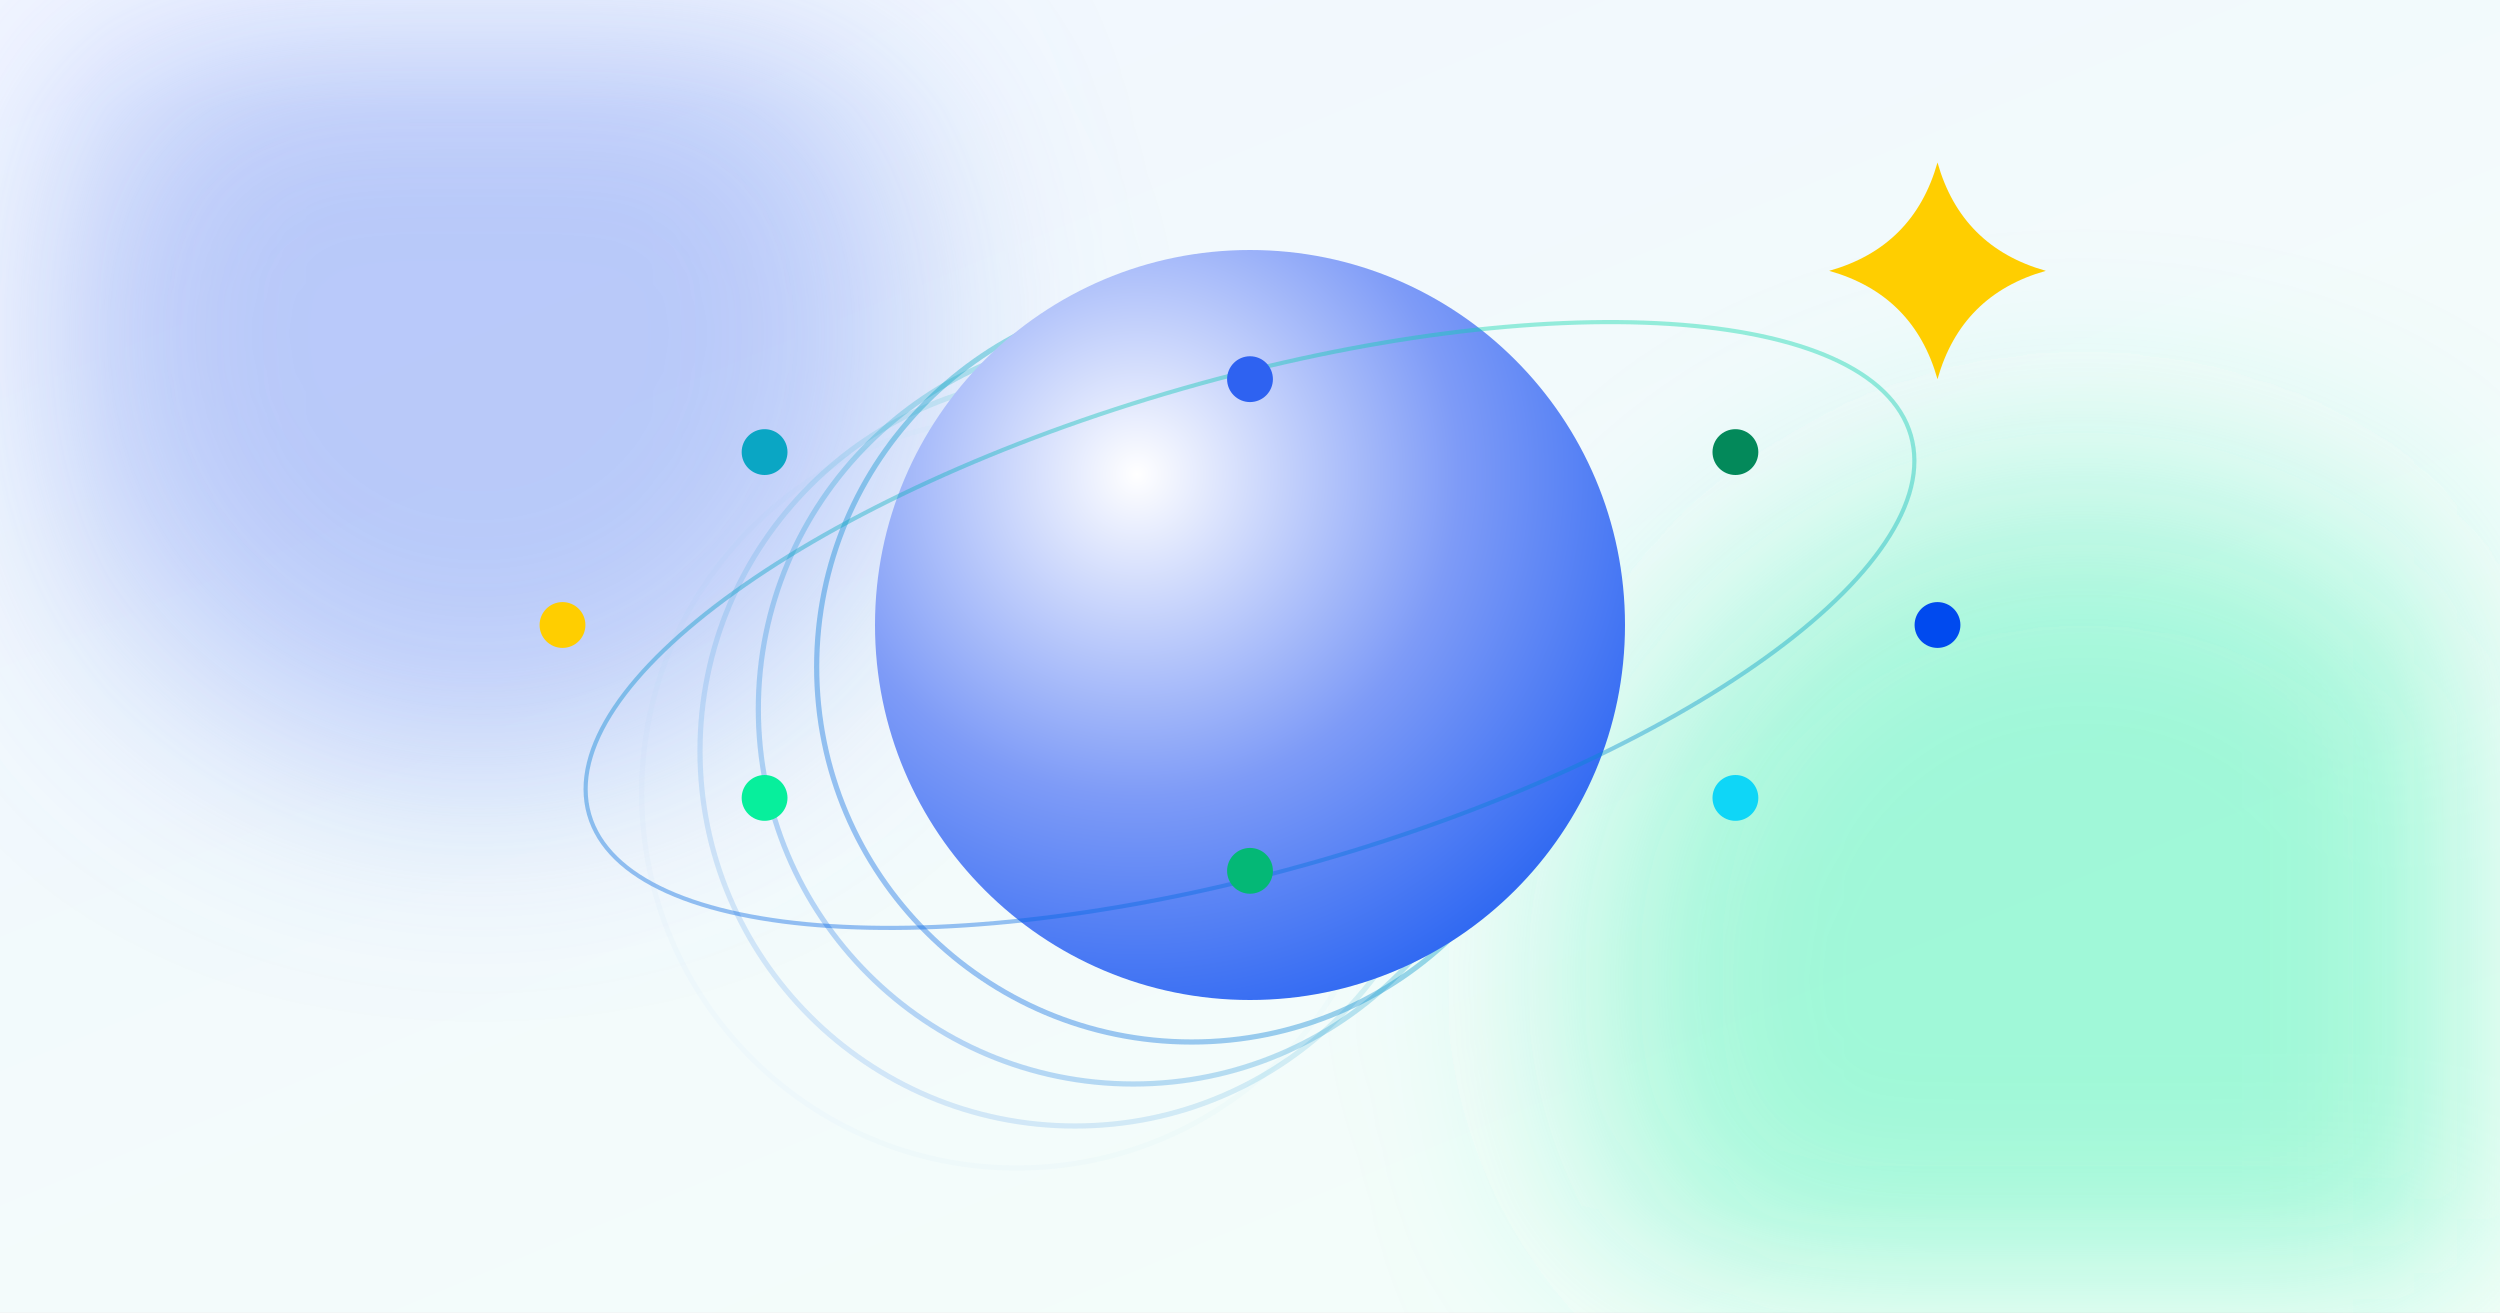
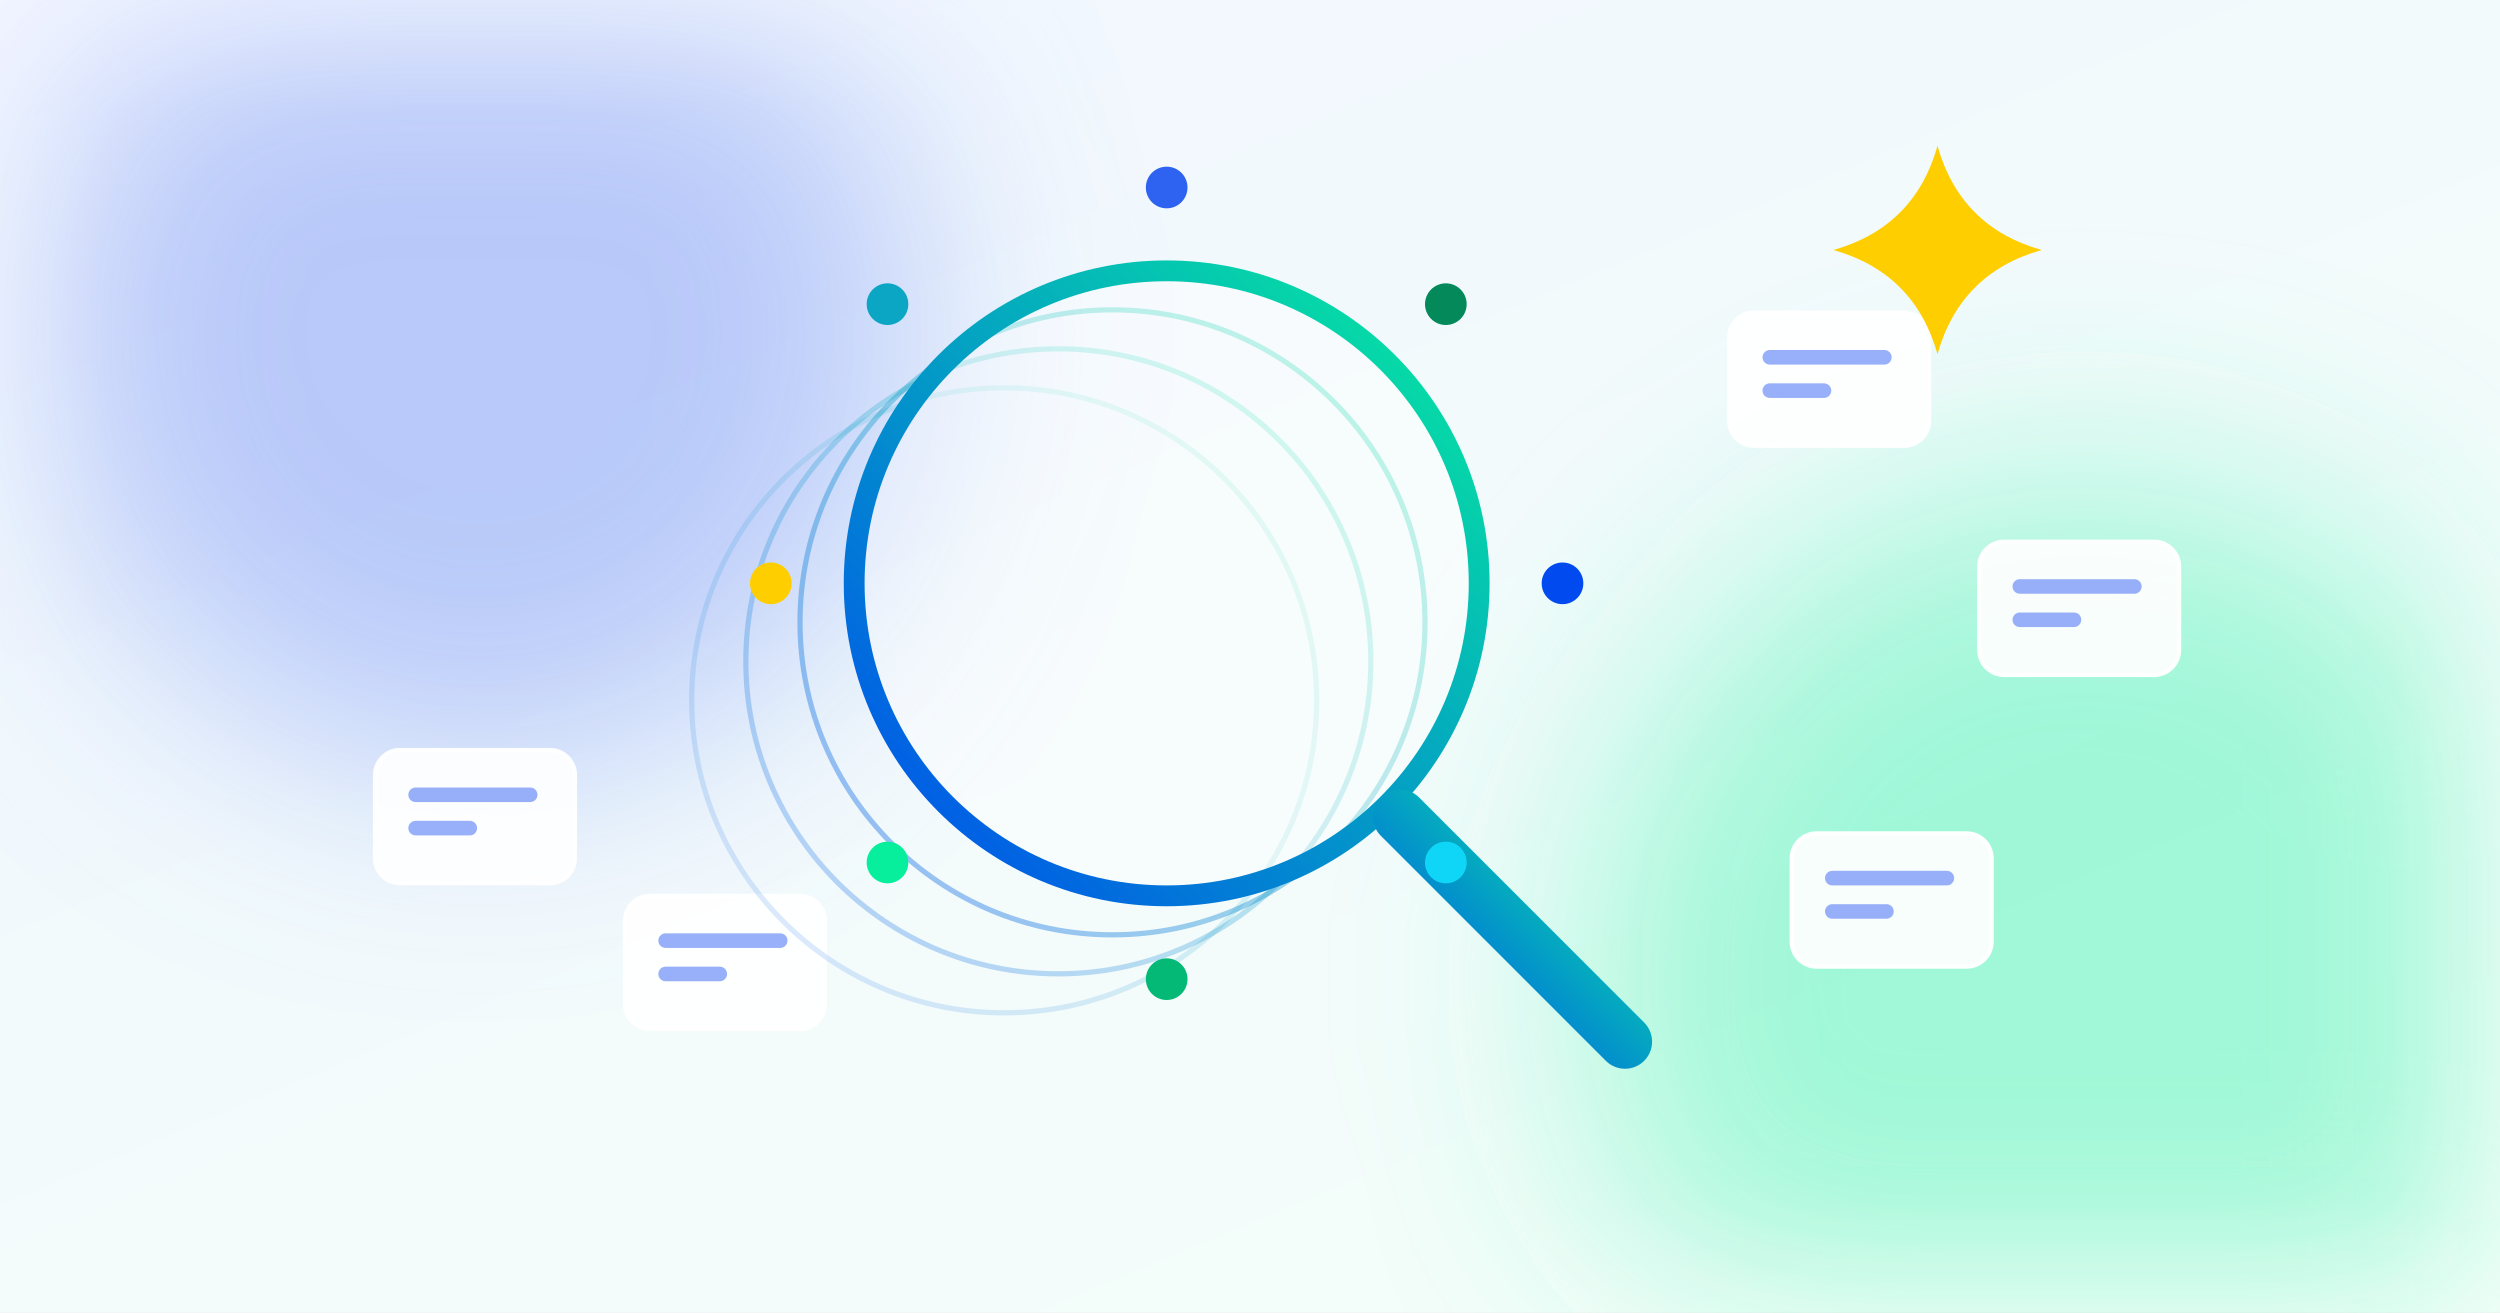
<svg xmlns="http://www.w3.org/2000/svg" viewBox="0 0 1200 630" font-family="Arial, Helvetica, sans-serif">
  <defs>
    <linearGradient id="bg" x1="0" y1="0" x2="0.8" y2="1">
      <stop offset="0" stop-color="#F2F6FF" />
      <stop offset="1" stop-color="#F3FEF9" />
    </linearGradient>
    <linearGradient id="brand" x1="0" y1="1" x2="1" y2="0">
      <stop offset="0" stop-color="#004aef" />
      <stop offset="1" stop-color="#07ef9c" />
    </linearGradient>
    <linearGradient id="brandSoft" x1="0" y1="1" x2="1" y2="0">
      <stop offset="0" stop-color="#7E9BF7" />
      <stop offset="1" stop-color="#86F7CC" />
    </linearGradient>
    <filter id="soft" x="-60%" y="-60%" width="220%" height="220%">
      <feGaussianBlur stdDeviation="55" />
    </filter>
-     <radialGradient id="mseAll" cx="0.35" cy="0.3" r="0.95">
-       <stop offset="0" stop-color="#FFFFFF" />
-       <stop offset="0.45" stop-color="#7E9BF7" />
-       <stop offset="1" stop-color="#004aef" />
-     </radialGradient>
    <style>
      .drift1 { animation: d1 18s ease-in-out infinite alternate; }
      .drift2 { animation: d2 24s ease-in-out infinite alternate; }
      @keyframes d1 { to { transform: translate(22px, -16px); } }
      @keyframes d2 { to { transform: translate(-18px, 14px); } }
      .float { animation: fl 12s ease-in-out infinite alternate; }
      @keyframes fl { to { transform: translateY(-12px); } }
      .spin { animation: sp 60s linear infinite; }
      @keyframes sp { to { transform: rotate(360deg); } }
      .sparkle { animation: sk 6s ease-in-out infinite alternate; }
      @keyframes sk { from { transform: scale(0.94); } to { transform: scale(1.08); } }
      @media (prefers-reduced-motion: reduce) { * { animation: none !important; } }
</style>
  </defs>
  <rect width="1200" height="630" fill="url(#bg)" />
  <circle class="drift1" cx="230" cy="160" r="210" fill="#7E9BF7" fill-opacity="0.5" filter="url(#soft)" />
  <circle class="drift2" cx="1000" cy="470" r="240" fill="#3DF3B1" fill-opacity="0.45" filter="url(#soft)" />
-   <circle cx="488" cy="380.64" r="180" fill="none" stroke="url(#brand)" stroke-opacity="0.02" stroke-width="2.5" />
-   <circle cx="516" cy="360.48" r="180" fill="none" stroke="url(#brand)" stroke-opacity="0.14" stroke-width="2.5" />
-   <circle cx="544" cy="340.32" r="180" fill="none" stroke="url(#brand)" stroke-opacity="0.26" stroke-width="2.5" />
-   <circle cx="572" cy="320.16" r="180" fill="none" stroke="url(#brand)" stroke-opacity="0.38" stroke-width="2.5" />
-   <circle cx="600" cy="300" r="180" fill="url(#mseAll)" />
-   <g class="spin" style="transform-origin:600px 300px">
-     <ellipse cx="600" cy="300" rx="330" ry="118" fill="none" stroke="url(#brand)" stroke-opacity="0.4" stroke-width="2" transform="rotate(-16 600 300)" />
-     <circle cx="930" cy="300" r="11" fill="#004aef" />
-     <circle cx="833" cy="383" r="11" fill="#0fd6f7" />
-     <circle cx="600" cy="418" r="11" fill="#04B876" />
-     <circle cx="367" cy="383" r="11" fill="#07ef9c" />
-     <circle cx="270" cy="300" r="11" fill="#ffce00" />
-     <circle cx="367" cy="217" r="11" fill="#0AA6C4" />
-     <circle cx="600" cy="182" r="11" fill="#2E62F1" />
-     <circle cx="833" cy="217" r="11" fill="#03895A" />
+   <rect x="180" y="360" width="96" height="64" rx="12" fill="#FFFFFF" fill-opacity="0.92" stroke="#FFFFFF" stroke-opacity="0.95" stroke-width="2" />
+   <rect x="196" y="378" width="62" height="7" rx="3.5" fill="#7E9BF7" fill-opacity="0.8" />
+   <rect x="196" y="394" width="33" height="7" rx="3.5" fill="#7E9BF7" fill-opacity="0.8" />
+   <rect x="300" y="430" width="96" height="64" rx="12" fill="#FFFFFF" fill-opacity="0.92" stroke="#FFFFFF" stroke-opacity="0.95" stroke-width="2" />
+   <rect x="316" y="448" width="62" height="7" rx="3.5" fill="#7E9BF7" fill-opacity="0.8" />
+   <rect x="316" y="464" width="33" height="7" rx="3.5" fill="#7E9BF7" fill-opacity="0.8" />
+   <rect x="830" y="150" width="96" height="64" rx="12" fill="#FFFFFF" fill-opacity="0.92" stroke="#FFFFFF" stroke-opacity="0.95" stroke-width="2" />
+   <rect x="846" y="168" width="62" height="7" rx="3.5" fill="#7E9BF7" fill-opacity="0.8" />
+   <rect x="846" y="184" width="33" height="7" rx="3.5" fill="#7E9BF7" fill-opacity="0.8" />
+   <rect x="950" y="260" width="96" height="64" rx="12" fill="#FFFFFF" fill-opacity="0.92" stroke="#FFFFFF" stroke-opacity="0.95" stroke-width="2" />
+   <rect x="966" y="278" width="62" height="7" rx="3.5" fill="#7E9BF7" fill-opacity="0.8" />
+   <rect x="966" y="294" width="33" height="7" rx="3.5" fill="#7E9BF7" fill-opacity="0.8" />
+   <rect x="860" y="400" width="96" height="64" rx="12" fill="#FFFFFF" fill-opacity="0.92" stroke="#FFFFFF" stroke-opacity="0.95" stroke-width="2" />
+   <rect x="876" y="418" width="62" height="7" rx="3.5" fill="#7E9BF7" fill-opacity="0.8" />
+   <rect x="876" y="434" width="33" height="7" rx="3.5" fill="#7E9BF7" fill-opacity="0.8" />
+   <circle cx="482" cy="336.16" r="150" fill="none" stroke="url(#brand)" stroke-opacity="0.14" stroke-width="2.5" />
+   <circle cx="508" cy="317.44" r="150" fill="none" stroke="url(#brand)" stroke-opacity="0.26" stroke-width="2.5" />
+   <circle cx="534" cy="298.72" r="150" fill="none" stroke="url(#brand)" stroke-opacity="0.38" stroke-width="2.5" />
+   <circle cx="560" cy="280" r="150" fill="#FFFFFF" fill-opacity="0.35" stroke="url(#brand)" stroke-width="10" />
+   <line x1="672" y1="392" x2="780" y2="500" stroke="url(#brand)" stroke-width="26" stroke-linecap="round" />
+   <g class="spin" style="transform-origin:560px 280px">
+     <circle cx="750" cy="280" r="10" fill="#004aef" />
+     <circle cx="694" cy="414" r="10" fill="#0fd6f7" />
+     <circle cx="560" cy="470" r="10" fill="#04B876" />
+     <circle cx="426" cy="414" r="10" fill="#07ef9c" />
+     <circle cx="370" cy="280" r="10" fill="#ffce00" />
+     <circle cx="426" cy="146" r="10" fill="#0AA6C4" />
+     <circle cx="560" cy="90" r="10" fill="#2E62F1" />
+     <circle cx="694" cy="146" r="10" fill="#03895A" />
  </g>
-   <g class="sparkle" style="transform-origin:930px 130px">
-     <path d="M 930 78 Q 941.44 118.56 982 130 Q 941.44 141.44 930 182 Q 918.56 141.44 878 130 Q 918.56 118.56 930 78 Z" fill="#ffce00" />
+   <g class="sparkle" style="transform-origin:930px 120px">
+     <path d="M 930 70 Q 941.0 109.0 980 120 Q 941.0 131.0 930 170 Q 919.0 131.0 880 120 Q 919.0 109.0 930 70 Z" fill="#ffce00" />
  </g>
</svg>
